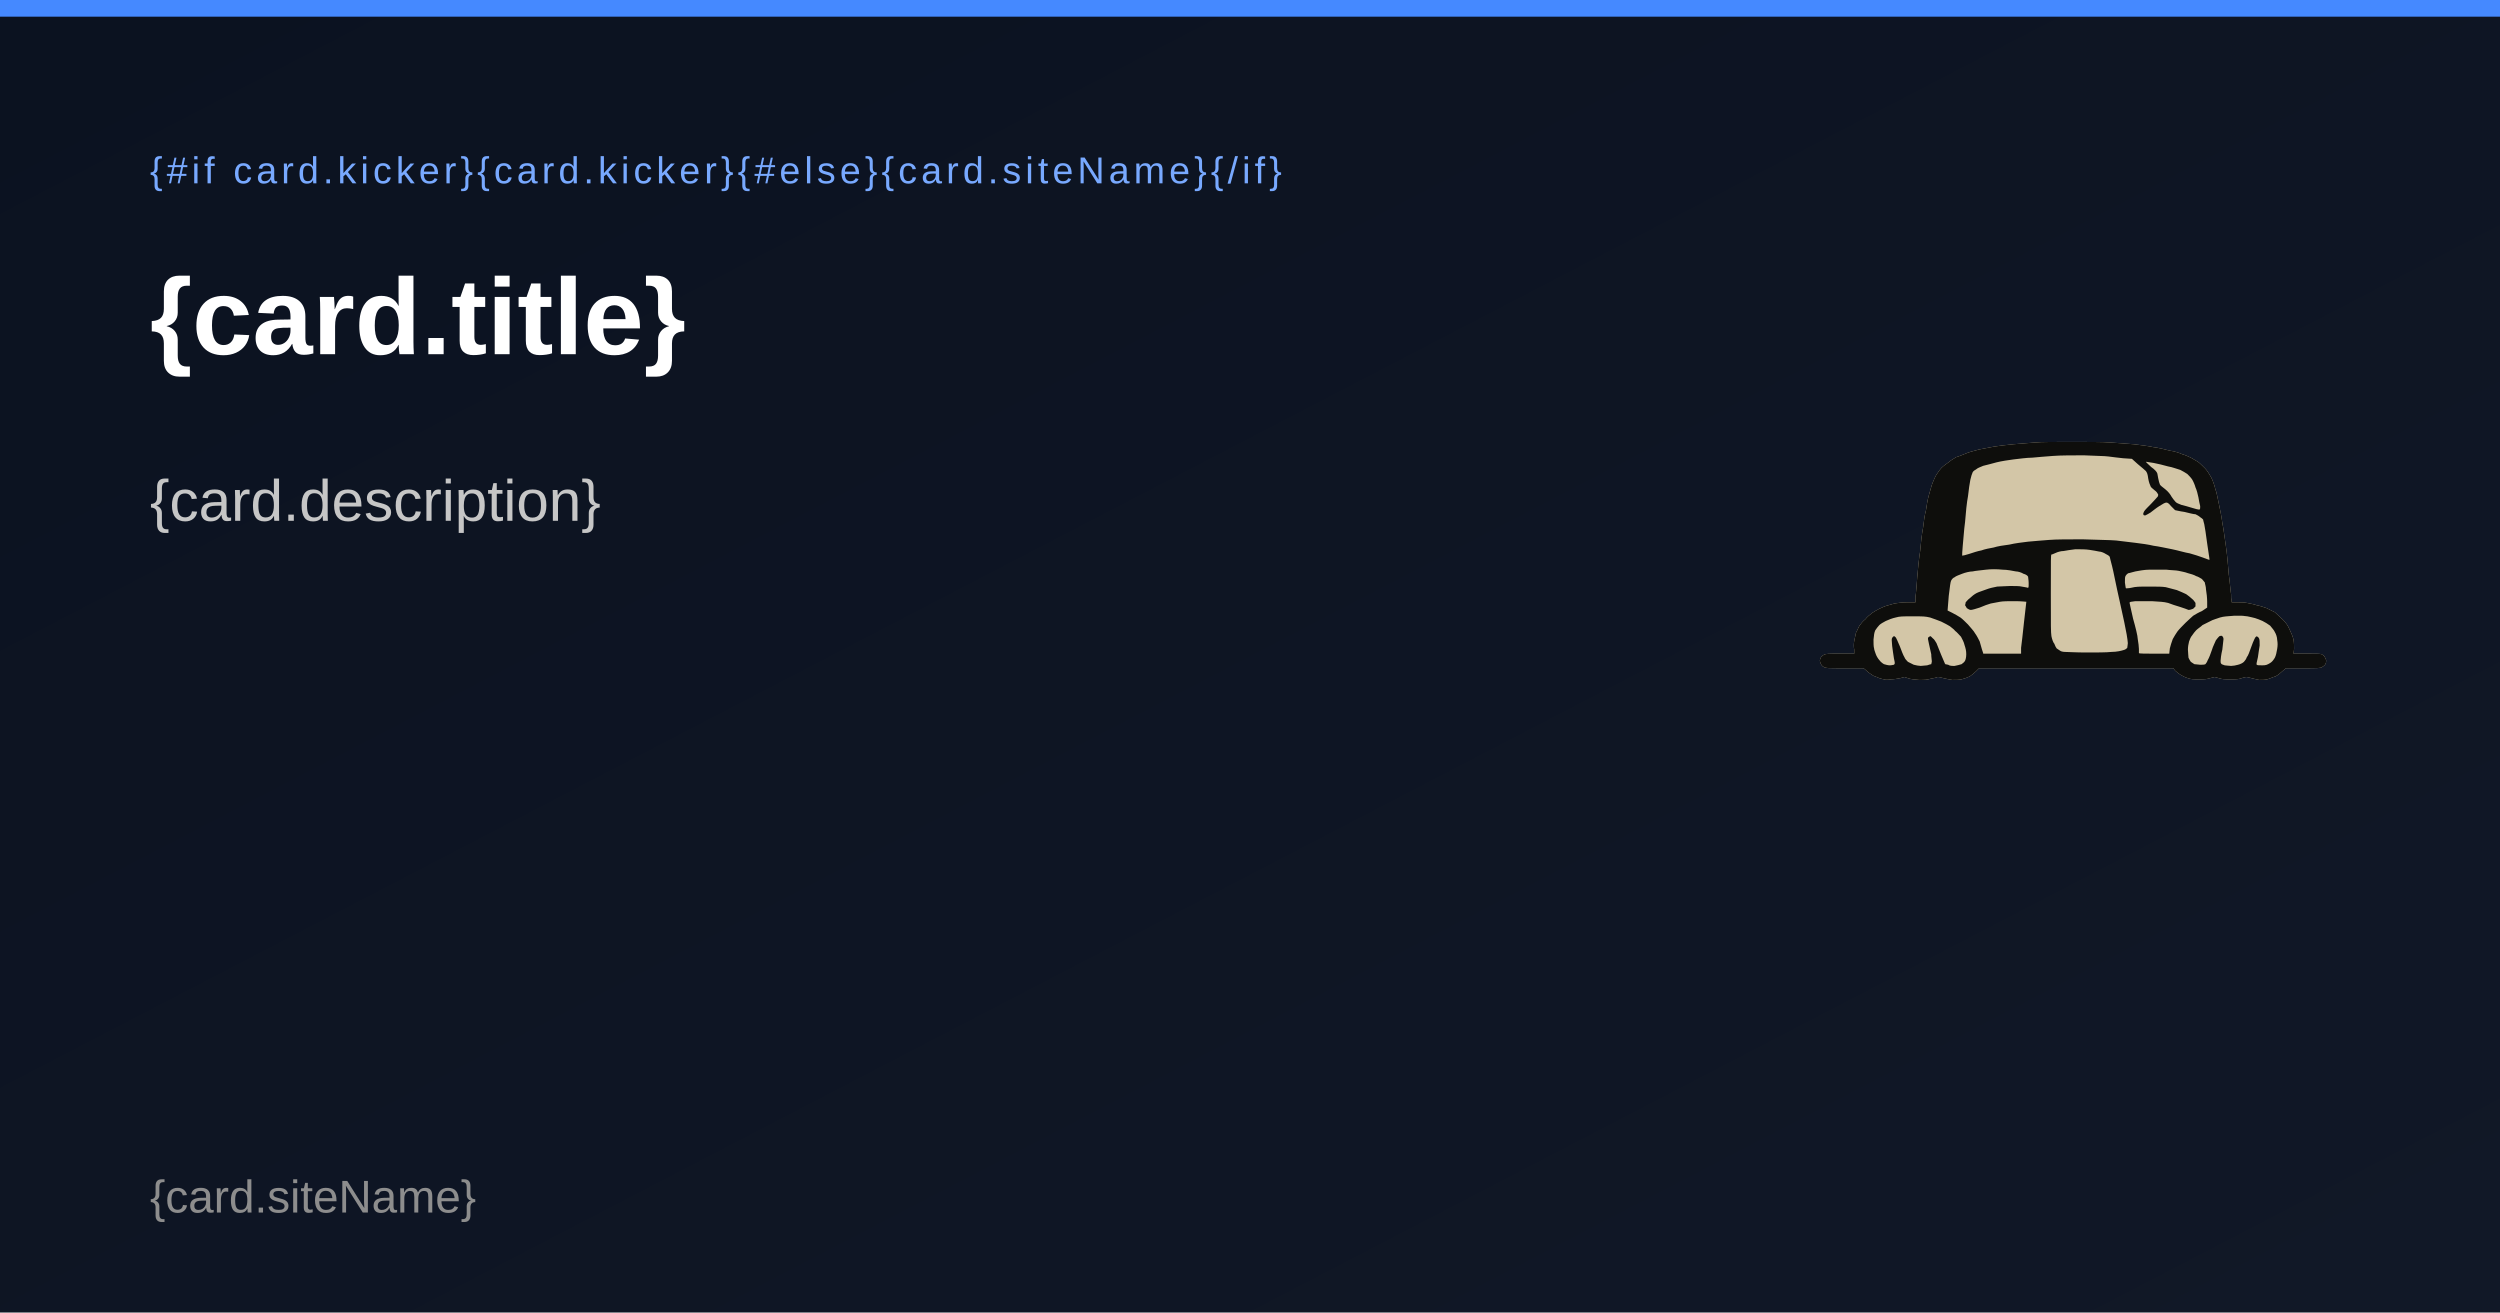
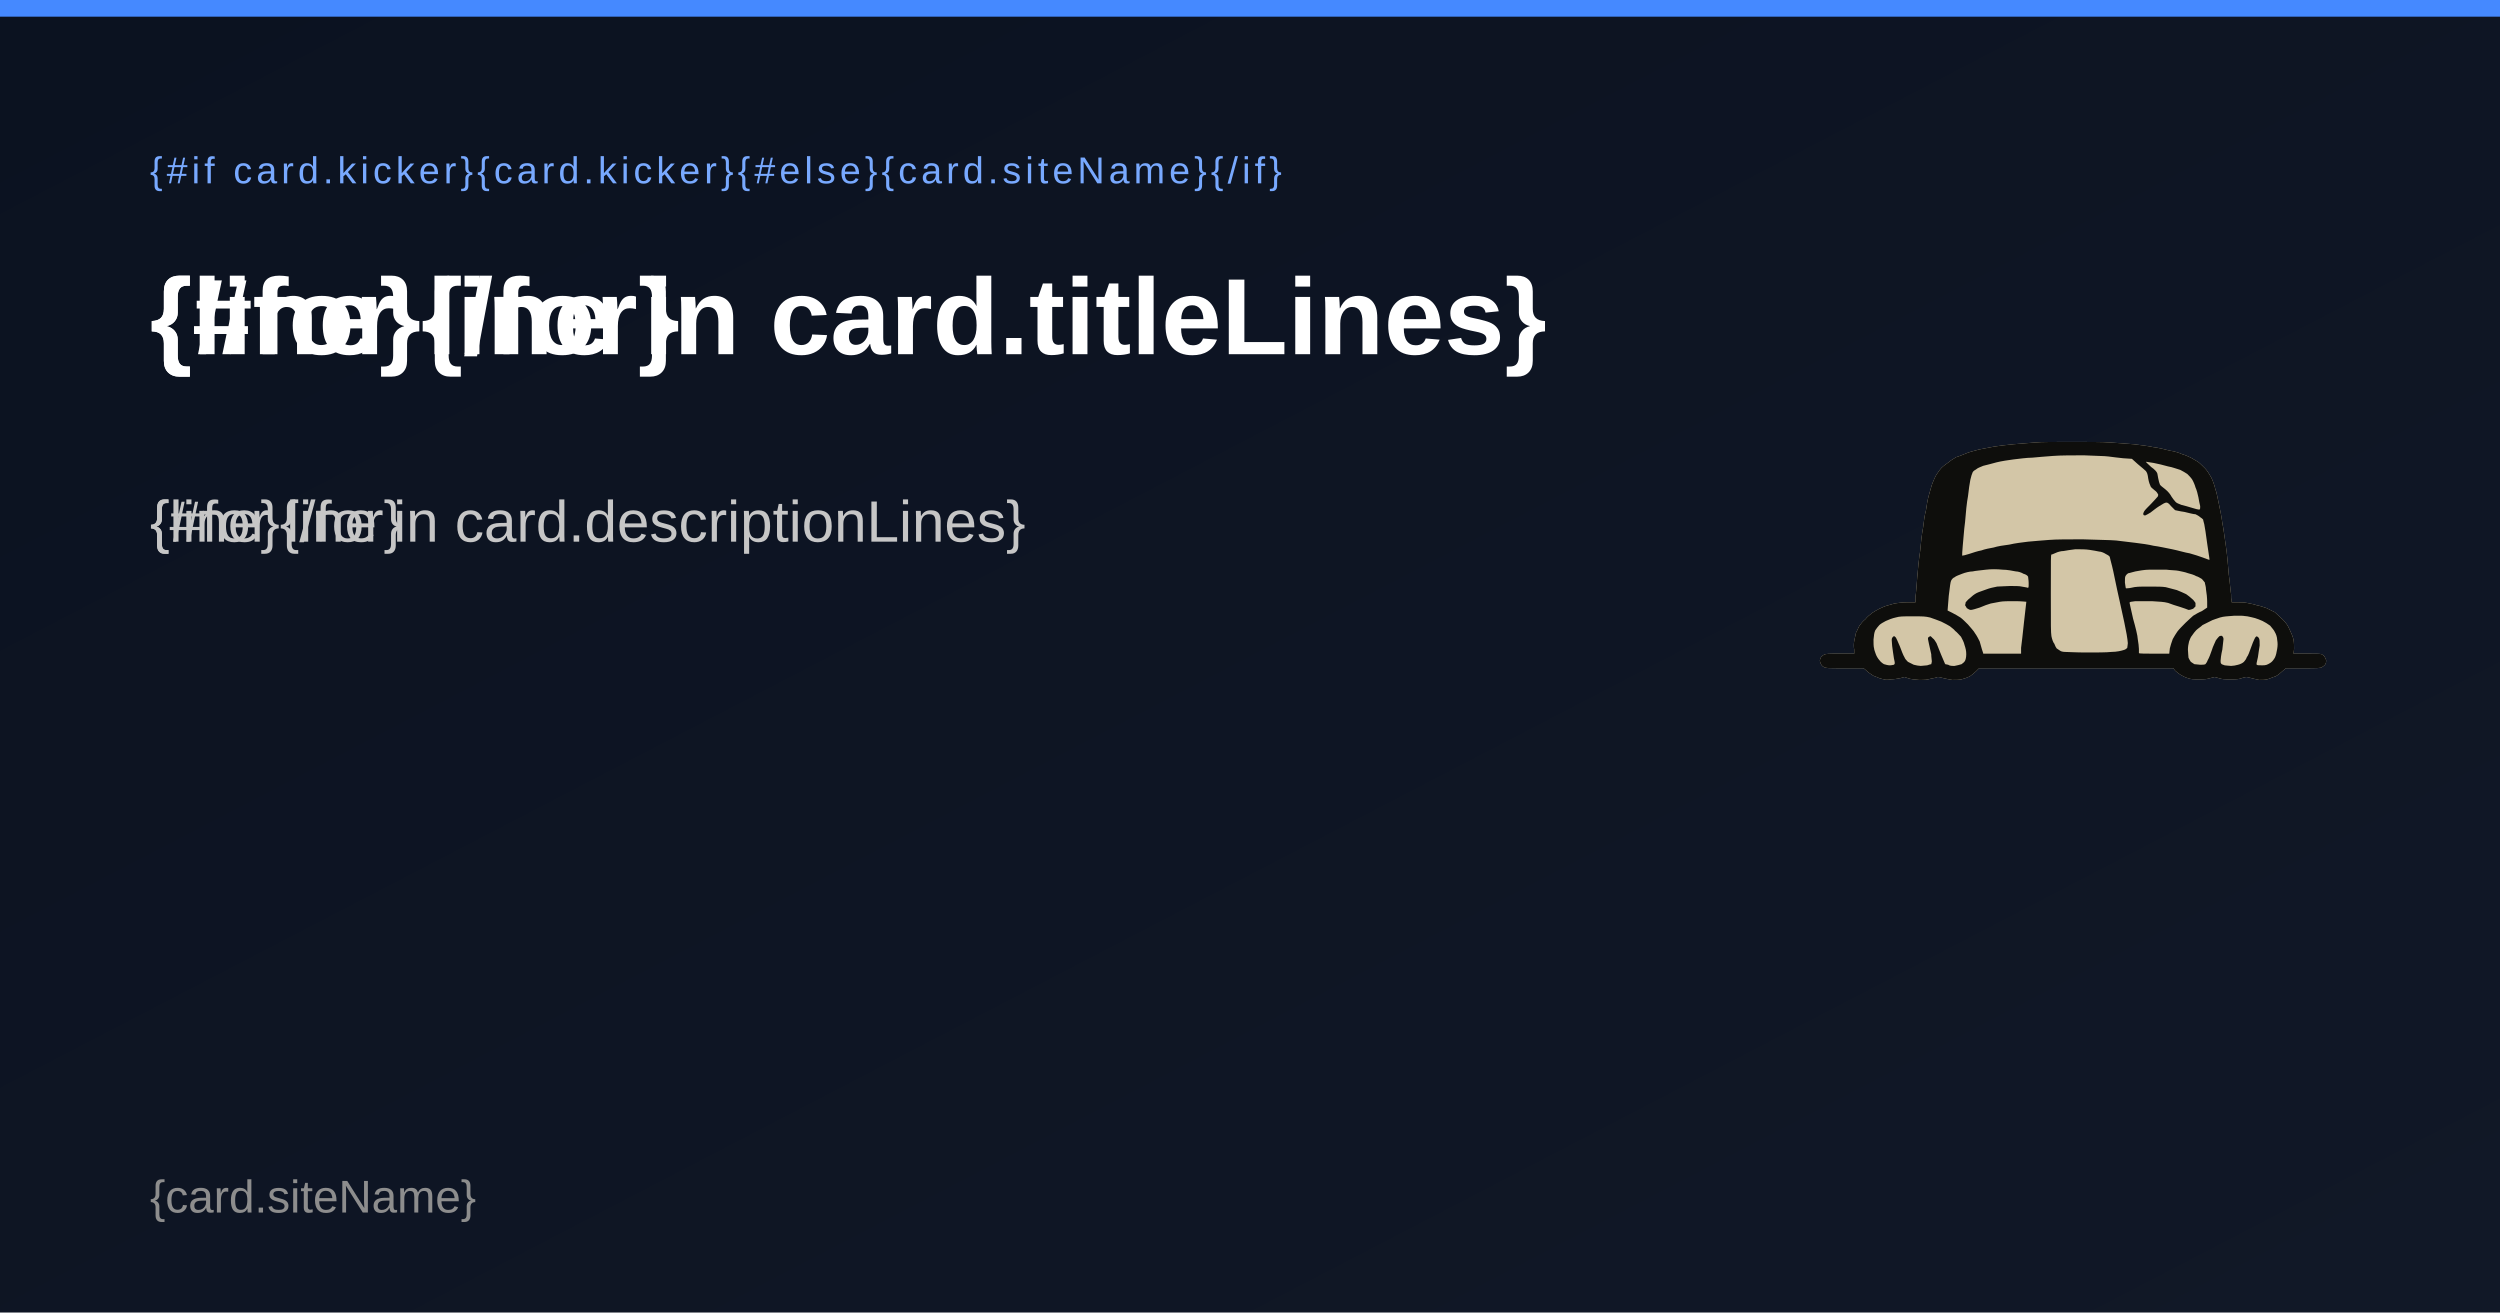
<svg xmlns="http://www.w3.org/2000/svg" width="1200" height="630" viewBox="0 0 1200 630">
  <defs>
    <linearGradient id="bg" x1="0%" y1="0%" x2="100%" y2="100%">
      <stop offset="0%" style="stop-color:#0b1220" />
      <stop offset="100%" style="stop-color:#111827" />
    </linearGradient>
    <clipPath id="mascot-outline-clip">
      <path d="M 766 329 C 740 329 713 329 703 330 C 693 331 676 332 666 333 C 654 334 640 336 633 337 C 626 338 614 341 607 342 C 599 344 588 347 584 349 C 579 351 572 354 568 355 C 565 357 559 360 556 363 C 552 366 546 370 543 373 C 540 376 536 382 534 385 C 532 388 529 395 527 400 C 525 405 523 414 521 420 C 519 427 517 438 516 446 C 514 453 512 466 511 476 C 509 486 507 503 506 516 C 504 528 502 548 501 561 C 500 574 499 589 498 594 L 498 604 L 484 604 C 476 604 467 605 462 606 C 458 607 451 609 448 610 C 444 611 439 614 436 615 C 432 617 427 620 424 622 C 420 625 415 629 412 633 C 408 636 404 641 402 644 C 400 647 398 653 396 656 C 395 660 394 666 393 670 C 392 675 392 681 393 685 L 393 692 L 369 692 C 349 692 344 692 341 694 C 340 694 337 697 336 698 C 335 700 334 703 334 704 C 334 705 335 708 336 710 C 337 712 339 714 341 715 C 345 717 347 717 377 717 L 409 717 L 415 722 C 418 725 423 728 426 730 C 429 731 434 733 436 734 C 439 735 443 736 444 736 C 446 737 451 737 456 736 C 461 736 467 735 472 734 L 479 732 L 485 734 C 490 736 495 736 504 737 C 514 737 517 737 524 735 C 529 734 534 733 536 732 C 539 732 542 733 546 734 C 550 735 555 736 561 737 C 568 737 572 737 577 736 C 581 735 587 733 591 731 C 594 729 599 725 602 722 L 607 717 L 774 717 L 940 717 L 943 721 C 945 723 949 726 952 728 C 955 730 961 733 965 734 C 970 736 974 736 984 736 C 993 736 997 736 1003 734 L 1011 732 L 1018 734 C 1024 736 1027 736 1038 736 C 1048 736 1052 736 1057 734 C 1060 733 1064 732 1065 732 C 1067 732 1070 733 1074 734 C 1077 735 1083 736 1087 737 C 1092 737 1097 737 1101 736 C 1105 735 1111 732 1115 731 C 1119 729 1124 725 1127 722 L 1133 717 L 1162 717 C 1187 717 1192 717 1195 715 C 1197 714 1199 712 1200 711 C 1202 708 1202 706 1202 703 C 1201 701 1200 698 1199 697 C 1199 696 1197 695 1196 694 L 1195 694 L 1195 693 C 1194 693 1194 693 1194 693 C 1192 692 1185 692 1169 692 L 1146 692 L 1147 684 C 1147 679 1147 674 1146 668 C 1145 663 1142 656 1139 650 C 1136 643 1133 639 1127 633 C 1123 629 1117 624 1114 621 C 1110 619 1104 616 1100 614 C 1097 613 1089 610 1083 609 C 1078 607 1070 606 1066 605 C 1062 604 1054 604 1049 604 L 1040 604 L 1040 601 C 1039 599 1039 594 1039 590 C 1038 585 1037 570 1035 556 C 1034 542 1032 520 1030 507 C 1028 494 1026 477 1024 468 C 1023 459 1020 444 1018 435 C 1016 426 1014 414 1012 410 C 1011 405 1008 396 1005 390 C 1001 383 998 378 994 374 C 990 370 985 365 982 363 C 979 361 973 358 970 356 C 966 354 959 351 955 350 C 951 348 942 345 934 344 C 927 342 914 339 906 338 C 897 336 881 334 872 333 C 862 332 844 331 832 330 C 820 329 790 329 766 329 z" />
    </clipPath>
  </defs>
  <rect width="100%" height="100%" fill="url(#bg)" />
  <rect x="0" y="0" width="100%" height="8" fill="#4589ff" />
  <text x="72" y="88" fill="#78a9ff" font-family="Arial, Helvetica, sans-serif" font-size="18" letter-spacing="2">{#if card.kicker}{card.kicker}{#else}{card.siteName}{/if}</text>
-   <text x="72" y="170" fill="#ffffff" font-family="Arial, Helvetica, sans-serif" font-size="52" font-weight="700">{card.title}</text>
-   <text x="72" y="250" fill="#c6c6c6" font-family="Arial, Helvetica, sans-serif" font-size="28">{card.description}</text>
+   <text x="72" y="170" fill="#ffffff" font-family="Arial, Helvetica, sans-serif" font-size="52" font-weight="700">{#for line in card.titleLines}<tspan x="72" dy="{line_isFirst ? '0' : '62'}">{line}</tspan>{/for}</text>
+   <text x="72" y="260" fill="#c6c6c6" font-family="Arial, Helvetica, sans-serif" font-size="28">{#for line in card.descriptionLines}<tspan x="72" dy="{line_isFirst ? '0' : '34'}">{line}</tspan>{/for}</text>
  <text x="72" y="582" fill="#8d8d8d" font-family="Arial, Helvetica, sans-serif" font-size="22">{card.siteName}</text>
  <g transform="translate(780, 120) scale(0.28)">
    <path id="mascot-body" style="fill:#d3c6a7" clip-path="url(#mascot-outline-clip)" d="M 744 327 C 729 328 707 329 696 330 C 685 330 667 332 657 333 C 647 334 634 336 630 337 C 625 337 614 340 606 341 C 599 343 588 346 584 348 C 579 350 572 353 568 354 C 565 356 560 359 556 362 C 554 363 551 365 548 368 C 547 369 546 370 545 370 C 545 371 544 372 543 373 C 543 373 542 373 542 373 C 538 377 534 384 532 387 C 531 388 531 390 530 391 C 530 391 530 391 530 392 C 530 392 530 392 530 392 C 528 395 526 398 526 401 C 524 405 522 414 520 420 C 518 427 516 438 515 446 C 513 453 511 466 510 476 C 508 486 506 502 505 512 C 504 521 502 541 501 556 C 499 571 498 587 497 593 L 497 602 L 497 603 L 488 603 C 483 603 476 603 471 604 C 466 605 459 606 454 607 C 450 608 443 611 438 613 C 434 615 428 619 424 621 C 421 623 416 627 413 629 C 410 632 406 637 403 642 C 400 646 397 652 396 655 C 395 658 393 664 392 669 C 392 674 391 680 392 684 L 392 691 L 369 691 C 357 691 345 691 343 692 C 342 692 342 692 342 692 C 342 692 342 692 342 692 L 341 692 L 340 693 L 340 693 C 339 694 337 695 337 696 C 335 698 334 701 333 702 C 333 705 333 707 335 710 C 336 712 338 714 340 716 L 342 717 L 343 717 C 347 718 353 718 377 718 L 409 718 L 410 718 L 415 723 C 418 726 423 730 427 732 C 431 733 438 736 441 737 C 445 737 451 738 456 738 C 461 737 468 736 472 735 L 478 733 L 478 733 C 478 733 479 733 479 733 L 486 735 C 490 737 496 737 504 738 C 505 738 506 738 506 738 C 507 738 507 738 508 738 C 515 738 518 738 524 736 C 529 735 535 734 538 734 C 540 734 546 735 550 736 C 554 737 559 738 564 738 C 568 738 574 737 578 736 C 581 736 587 734 591 732 C 594 730 599 727 602 724 L 608 718 L 773 718 L 939 718 L 945 724 C 948 727 954 730 957 732 C 959 733 961 733 963 734 C 963 734 963 734 963 734 C 963 734 963 734 963 734 C 966 735 968 736 971 737 C 976 738 981 738 987 738 C 993 738 999 737 1004 735 L 1011 733 L 1018 735 C 1024 737 1027 737 1037 737 C 1045 737 1050 737 1054 736 C 1058 735 1062 734 1064 733 C 1066 733 1069 734 1073 735 C 1077 736 1083 737 1087 738 C 1092 738 1097 738 1101 737 C 1105 736 1111 734 1115 732 C 1118 730 1124 726 1127 723 L 1133 718 L 1162 718 C 1184 718 1192 718 1194 717 C 1196 716 1199 714 1200 713 C 1202 711 1202 709 1202 706 C 1203 704 1203 703 1202 702 C 1202 699 1202 698 1200 696 C 1199 695 1196 693 1194 692 C 1192 691 1185 691 1169 691 L 1147 691 L 1148 684 C 1148 679 1148 674 1147 668 C 1146 663 1143 656 1141 650 C 1140 649 1139 647 1138 646 C 1138 646 1138 646 1138 646 C 1138 646 1138 646 1138 646 C 1136 643 1134 640 1132 637 C 1132 637 1131 636 1131 636 C 1131 636 1131 636 1131 636 C 1130 635 1130 635 1129 634 C 1126 630 1120 625 1116 622 C 1113 620 1106 616 1102 614 C 1100 613 1097 612 1094 611 C 1093 611 1092 610 1092 610 C 1091 610 1089 610 1089 609 C 1087 609 1085 608 1084 608 C 1078 606 1070 605 1065 604 C 1060 603 1053 603 1049 603 C 1042 603 1041 603 1041 601 C 1040 600 1039 587 1038 574 C 1037 561 1035 540 1033 528 C 1032 516 1029 494 1027 480 C 1025 465 1022 445 1020 436 C 1018 426 1015 414 1013 410 C 1013 408 1011 405 1010 402 C 1010 400 1009 398 1009 397 C 1009 396 1008 395 1007 394 C 1007 393 1006 391 1006 390 C 1002 382 1000 379 995 374 C 995 373 994 373 994 372 C 993 371 991 370 990 368 C 983 362 980 360 972 356 C 970 355 967 354 964 353 C 964 353 964 353 964 352 C 964 352 964 352 964 352 C 961 351 957 349 956 349 C 952 347 943 345 937 343 C 931 341 919 339 911 338 C 903 336 889 334 880 333 C 871 332 857 331 850 330 C 843 329 822 329 804 328 C 786 327 759 327 744 327 z " />
    <path id="mascot-outline" style="fill:#0E0E0C" d="M 766 329 C 740 329 713 329 703 330 C 693 331 676 332 666 333 C 654 334 640 336 633 337 C 626 338 614 341 607 342 C 599 344 588 347 584 349 C 579 351 572 354 568 355 C 565 357 559 360 556 363 C 552 366 546 370 543 373 C 540 376 536 382 534 385 C 532 388 529 395 527 400 C 525 405 523 414 521 420 C 519 427 517 438 516 446 C 514 453 512 466 511 476 C 509 486 507 503 506 516 C 504 528 502 548 501 561 C 500 574 499 589 498 594 L 498 604 L 484 604 C 476 604 467 605 462 606 C 458 607 451 609 448 610 C 444 611 439 614 436 615 C 432 617 427 620 424 622 C 420 625 415 629 412 633 C 408 636 404 641 402 644 C 400 647 398 653 396 656 C 395 660 394 666 393 670 C 392 675 392 681 393 685 L 393 692 L 369 692 C 349 692 344 692 341 694 C 340 694 337 697 336 698 C 335 700 334 703 334 704 C 334 705 335 708 336 710 C 337 712 339 714 341 715 C 345 717 347 717 377 717 L 409 717 L 415 722 C 418 725 423 728 426 730 C 429 731 434 733 436 734 C 439 735 443 736 444 736 C 446 737 451 737 456 736 C 461 736 467 735 472 734 L 479 732 L 485 734 C 490 736 495 736 504 737 C 514 737 517 737 524 735 C 529 734 534 733 536 732 C 539 732 542 733 546 734 C 550 735 555 736 561 737 C 568 737 572 737 577 736 C 581 735 587 733 591 731 C 594 729 599 725 602 722 L 607 717 L 774 717 L 940 717 L 943 721 C 945 723 949 726 952 728 C 955 730 961 733 965 734 C 970 736 974 736 984 736 C 993 736 997 736 1003 734 L 1011 732 L 1018 734 C 1024 736 1027 736 1038 736 C 1048 736 1052 736 1057 734 C 1060 733 1064 732 1065 732 C 1067 732 1070 733 1074 734 C 1077 735 1083 736 1087 737 C 1092 737 1097 737 1101 736 C 1105 735 1111 732 1115 731 C 1119 729 1124 725 1127 722 L 1133 717 L 1162 717 C 1187 717 1192 717 1195 715 C 1197 714 1199 712 1200 711 C 1202 708 1202 706 1202 703 C 1201 701 1200 698 1199 697 C 1199 696 1197 695 1196 694 L 1195 694 L 1195 693 C 1194 693 1194 693 1194 693 C 1192 692 1185 692 1169 692 L 1146 692 L 1147 684 C 1147 679 1147 674 1146 668 C 1145 663 1142 656 1139 650 C 1136 643 1133 639 1127 633 C 1123 629 1117 624 1114 621 C 1110 619 1104 616 1100 614 C 1097 613 1089 610 1083 609 C 1078 607 1070 606 1066 605 C 1062 604 1054 604 1049 604 L 1040 604 L 1040 601 C 1039 599 1039 594 1039 590 C 1038 585 1037 570 1035 556 C 1034 542 1032 520 1030 507 C 1028 494 1026 477 1024 468 C 1023 459 1020 444 1018 435 C 1016 426 1014 414 1012 410 C 1011 405 1008 396 1005 390 C 1001 383 998 378 994 374 C 990 370 985 365 982 363 C 979 361 973 358 970 356 C 966 354 959 351 955 350 C 951 348 942 345 934 344 C 927 342 914 339 906 338 C 897 336 881 334 872 333 C 862 332 844 331 832 330 C 820 329 790 329 766 329 z M 787 352 C 804 353 823 353 829 354 C 835 355 846 356 854 357 L 869 358 C 869 358 869 358 869 358 L 879 367 C 885 372 891 377 893 379 C 895 382 896 384 897 392 C 898 398 900 403 901 405 C 901 406 904 409 908 412 C 911 414 913 417 914 419 C 914 420 914 422 913 423 C 912 424 907 430 902 435 C 897 440 891 446 890 448 C 888 452 888 453 889 454 C 889 455 891 455 892 455 C 894 454 898 452 901 450 C 905 447 911 442 916 439 C 922 435 926 433 928 433 C 930 433 932 434 936 439 C 939 442 942 445 943 446 C 944 446 951 448 959 449 C 967 451 975 453 978 453 C 980 454 984 456 986 458 C 988 459 990 461 991 462 C 991 463 992 466 993 470 C 994 474 996 488 998 503 C 1000 517 1002 530 1002 530 C 1002 530 1002 531 1002 531 C 1002 531 1001 531 1001 531 C 1000 531 996 529 990 527 C 985 525 975 522 968 520 C 961 519 948 515 938 513 C 928 511 914 508 906 507 C 898 505 884 503 875 502 C 866 501 851 499 842 498 C 831 497 809 497 785 496 C 760 496 739 496 727 497 C 716 498 700 499 691 500 C 682 501 667 503 659 505 C 650 506 638 508 632 510 C 626 511 616 513 611 515 C 605 516 596 519 590 521 C 584 523 579 524 578 524 C 578 523 578 516 579 507 C 580 499 581 480 583 466 C 584 452 586 432 588 422 C 589 412 591 399 592 394 C 593 389 595 383 596 381 C 597 379 600 377 602 376 C 604 374 609 372 614 370 C 619 369 629 366 637 364 C 645 362 658 360 666 359 C 675 358 689 356 698 356 C 706 355 723 354 734 353 C 747 352 768 352 787 352 z M 893 363 C 894 363 899 364 906 365 C 912 366 924 369 931 371 C 938 372 948 376 952 377 C 956 379 961 382 964 384 C 966 386 970 390 972 393 C 974 396 977 403 978 407 C 980 411 982 419 983 424 C 984 429 985 436 986 439 C 986 444 986 445 984 445 C 983 445 978 444 972 442 C 966 440 958 438 954 437 C 949 435 946 434 944 432 C 942 430 939 426 937 423 C 935 419 931 414 926 410 C 922 407 917 403 917 402 C 916 400 915 396 914 391 C 913 387 913 383 912 382 C 912 381 908 376 902 372 C 897 367 893 364 893 363 L 893 363 z M 772 513 C 780 513 790 513 796 514 C 802 515 809 516 813 517 C 816 517 821 519 824 521 C 826 522 830 524 831 526 C 831 527 833 534 835 542 C 837 549 842 576 848 602 C 854 628 859 653 860 659 C 861 665 862 672 862 674 C 862 677 861 680 861 682 C 859 684 858 685 854 686 C 851 687 843 689 834 689 C 826 690 806 690 790 690 C 774 690 758 689 754 689 C 751 689 747 688 746 687 C 744 686 742 684 740 683 C 739 682 737 678 736 675 C 734 673 732 667 731 662 C 730 654 730 648 730 589 C 730 526 730 524 731 522 C 733 522 736 520 739 519 C 741 518 747 516 752 516 C 756 515 765 514 772 513 z M 647 548 C 655 548 665 550 670 551 C 674 551 680 553 683 555 C 687 556 690 558 691 560 C 691 562 692 566 692 571 C 692 579 692 579 690 579 C 688 578 684 578 680 577 C 677 576 668 576 660 576 C 653 576 643 577 638 577 C 632 578 624 580 619 582 C 614 584 607 586 603 588 C 599 590 594 594 591 597 C 588 599 585 603 584 604 C 584 606 583 608 583 609 C 583 609 585 612 586 614 C 589 616 591 617 593 617 C 595 617 602 615 608 613 C 615 610 623 607 627 606 C 631 605 639 604 643 603 C 648 602 658 602 669 602 C 679 602 687 603 688 603 C 688 604 686 619 684 638 C 682 656 680 676 679 682 L 679 692 L 646 692 L 615 692 C 614 692 614 692 614 692 C 614 692 614 692 614 691 L 612 685 C 611 681 609 674 608 671 C 606 667 603 661 600 657 C 598 653 592 647 588 642 C 584 638 578 632 575 630 C 572 628 565 624 561 622 C 557 620 553 618 553 618 C 553 617 554 607 555 593 C 557 576 558 569 559 567 C 560 565 562 562 565 561 C 567 559 573 557 578 555 C 583 553 591 551 596 551 C 600 550 611 549 619 548 C 627 547 638 547 647 548 z M 899 548 C 908 548 920 548 928 548 C 935 549 945 549 949 550 C 953 551 960 552 965 554 C 969 555 976 557 979 559 C 983 560 987 563 989 564 C 991 566 993 569 994 570 C 994 572 996 577 996 582 C 997 587 998 597 998 603 L 998 613 L 989 619 C 984 621 977 625 974 627 C 972 629 966 634 961 639 C 956 644 950 650 947 654 C 945 657 941 663 939 667 C 937 672 935 679 934 683 L 933 692 C 933 692 932 692 932 692 L 907 692 C 893 692 881 692 881 691 C 881 691 881 688 881 684 C 881 680 880 673 879 667 C 879 662 875 646 871 632 C 868 618 865 606 865 605 C 865 603 867 603 875 602 C 880 602 893 602 903 602 C 918 603 923 603 931 605 C 936 607 945 610 952 612 C 958 614 964 616 966 617 C 969 617 971 616 974 615 C 975 614 977 612 978 611 C 978 609 978 607 978 605 C 977 604 975 600 972 598 C 970 596 965 592 962 590 C 958 588 951 585 946 583 C 941 582 932 579 927 578 C 920 577 914 577 898 577 C 881 577 876 577 868 579 C 864 580 859 580 859 580 C 858 580 858 575 857 570 C 857 563 857 561 858 559 C 859 557 861 555 863 554 C 865 554 870 552 875 551 C 880 550 891 548 899 548 z M 1057 627 C 1061 627 1064 628 1067 628 C 1071 629 1077 630 1080 631 C 1083 632 1089 634 1093 636 C 1097 638 1102 641 1106 644 C 1109 648 1113 652 1114 655 C 1116 658 1118 664 1118 668 C 1119 674 1119 678 1118 684 C 1117 690 1116 695 1114 699 C 1111 704 1109 706 1106 708 C 1101 711 1099 712 1093 712 C 1087 712 1084 712 1083 711 C 1082 710 1083 707 1085 698 C 1086 692 1087 683 1088 678 C 1088 672 1088 668 1087 666 C 1086 664 1085 663 1084 663 C 1084 662 1082 662 1082 663 C 1081 663 1080 665 1079 667 C 1078 669 1075 676 1073 682 C 1071 688 1068 696 1066 698 C 1065 701 1063 704 1061 706 C 1059 708 1055 710 1051 711 C 1048 712 1042 713 1039 713 C 1035 713 1030 712 1028 712 C 1025 711 1022 710 1022 709 C 1021 708 1021 706 1021 704 C 1021 702 1022 693 1024 685 C 1025 676 1026 668 1026 667 C 1026 665 1025 663 1024 662 C 1022 661 1022 661 1019 662 C 1018 663 1015 666 1013 669 C 1012 672 1008 679 1006 686 C 1004 692 1001 700 999 703 C 998 706 996 709 995 710 C 993 711 990 711 986 711 C 983 711 979 710 976 710 C 974 709 972 707 970 706 C 969 705 967 701 966 699 C 966 696 965 690 965 685 C 965 680 966 675 967 671 C 968 668 970 663 972 661 C 974 658 977 654 979 652 C 982 649 987 646 990 643 C 994 641 1000 638 1004 636 C 1007 634 1015 632 1020 630 C 1027 628 1032 628 1044 627 C 1049 627 1053 627 1057 627 z M 493 628 C 512 628 514 628 523 630 C 529 632 537 635 542 637 C 548 640 554 643 557 645 C 559 647 564 650 566 653 C 569 655 573 660 576 663 C 578 667 581 672 582 677 C 584 683 585 687 585 693 C 585 698 584 702 583 704 C 582 706 580 708 577 710 C 574 711 570 712 565 713 C 560 713 557 713 554 711 L 549 710 C 549 709 548 709 548 708 L 542 694 C 539 686 535 677 534 674 C 532 671 530 667 528 666 C 526 664 524 662 524 662 C 523 662 521 663 520 664 C 519 666 519 666 521 675 C 522 680 524 688 525 693 C 525 698 526 703 526 705 C 526 707 525 709 525 710 C 524 710 521 711 518 712 C 515 712 510 713 507 713 C 504 713 499 712 495 711 C 491 709 487 707 485 706 C 483 704 480 701 479 698 C 477 695 474 687 471 679 C 468 672 465 665 464 664 C 463 663 462 662 461 662 C 461 662 459 663 458 665 C 457 667 457 668 458 679 C 459 685 460 695 461 700 C 463 709 463 709 461 711 C 460 711 457 712 454 712 C 451 712 447 711 444 710 C 442 709 438 706 436 703 C 434 701 431 696 430 693 C 429 690 427 685 427 683 C 426 680 426 673 426 668 C 427 659 427 657 429 652 C 431 649 434 645 436 643 C 438 641 443 638 447 636 C 451 634 459 631 464 630 C 471 628 475 628 493 628 z " />
  </g>
</svg>
